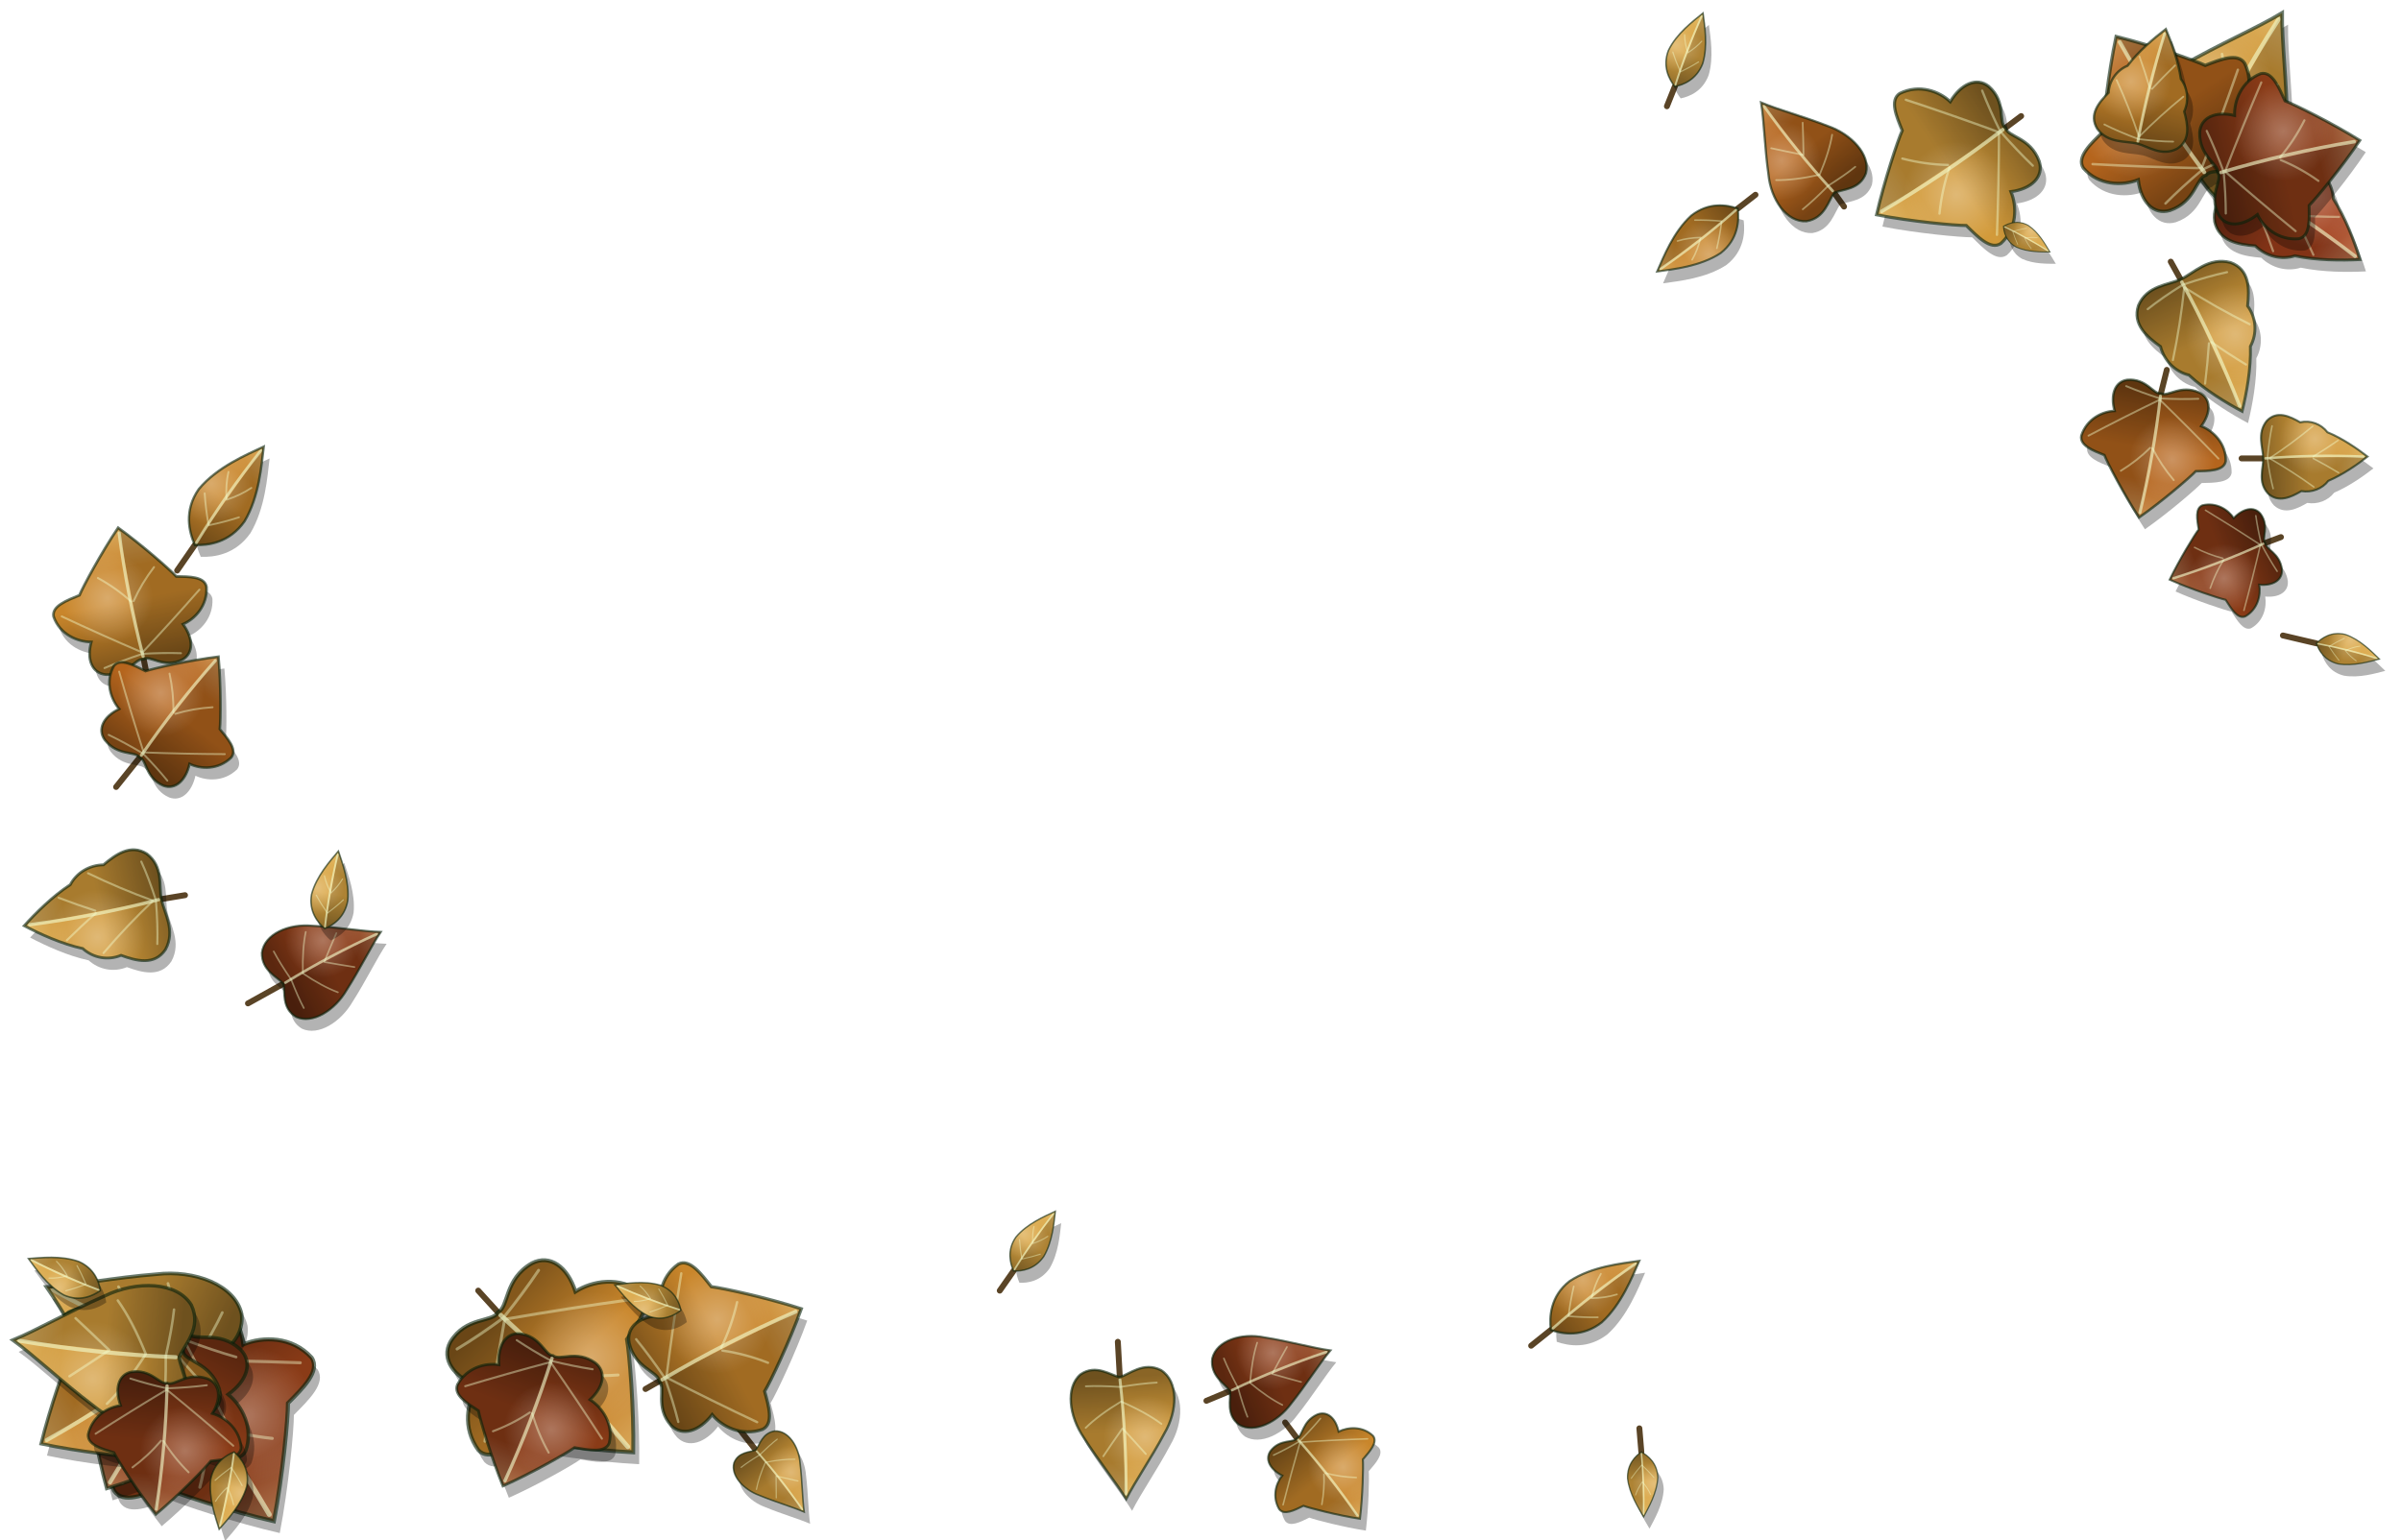
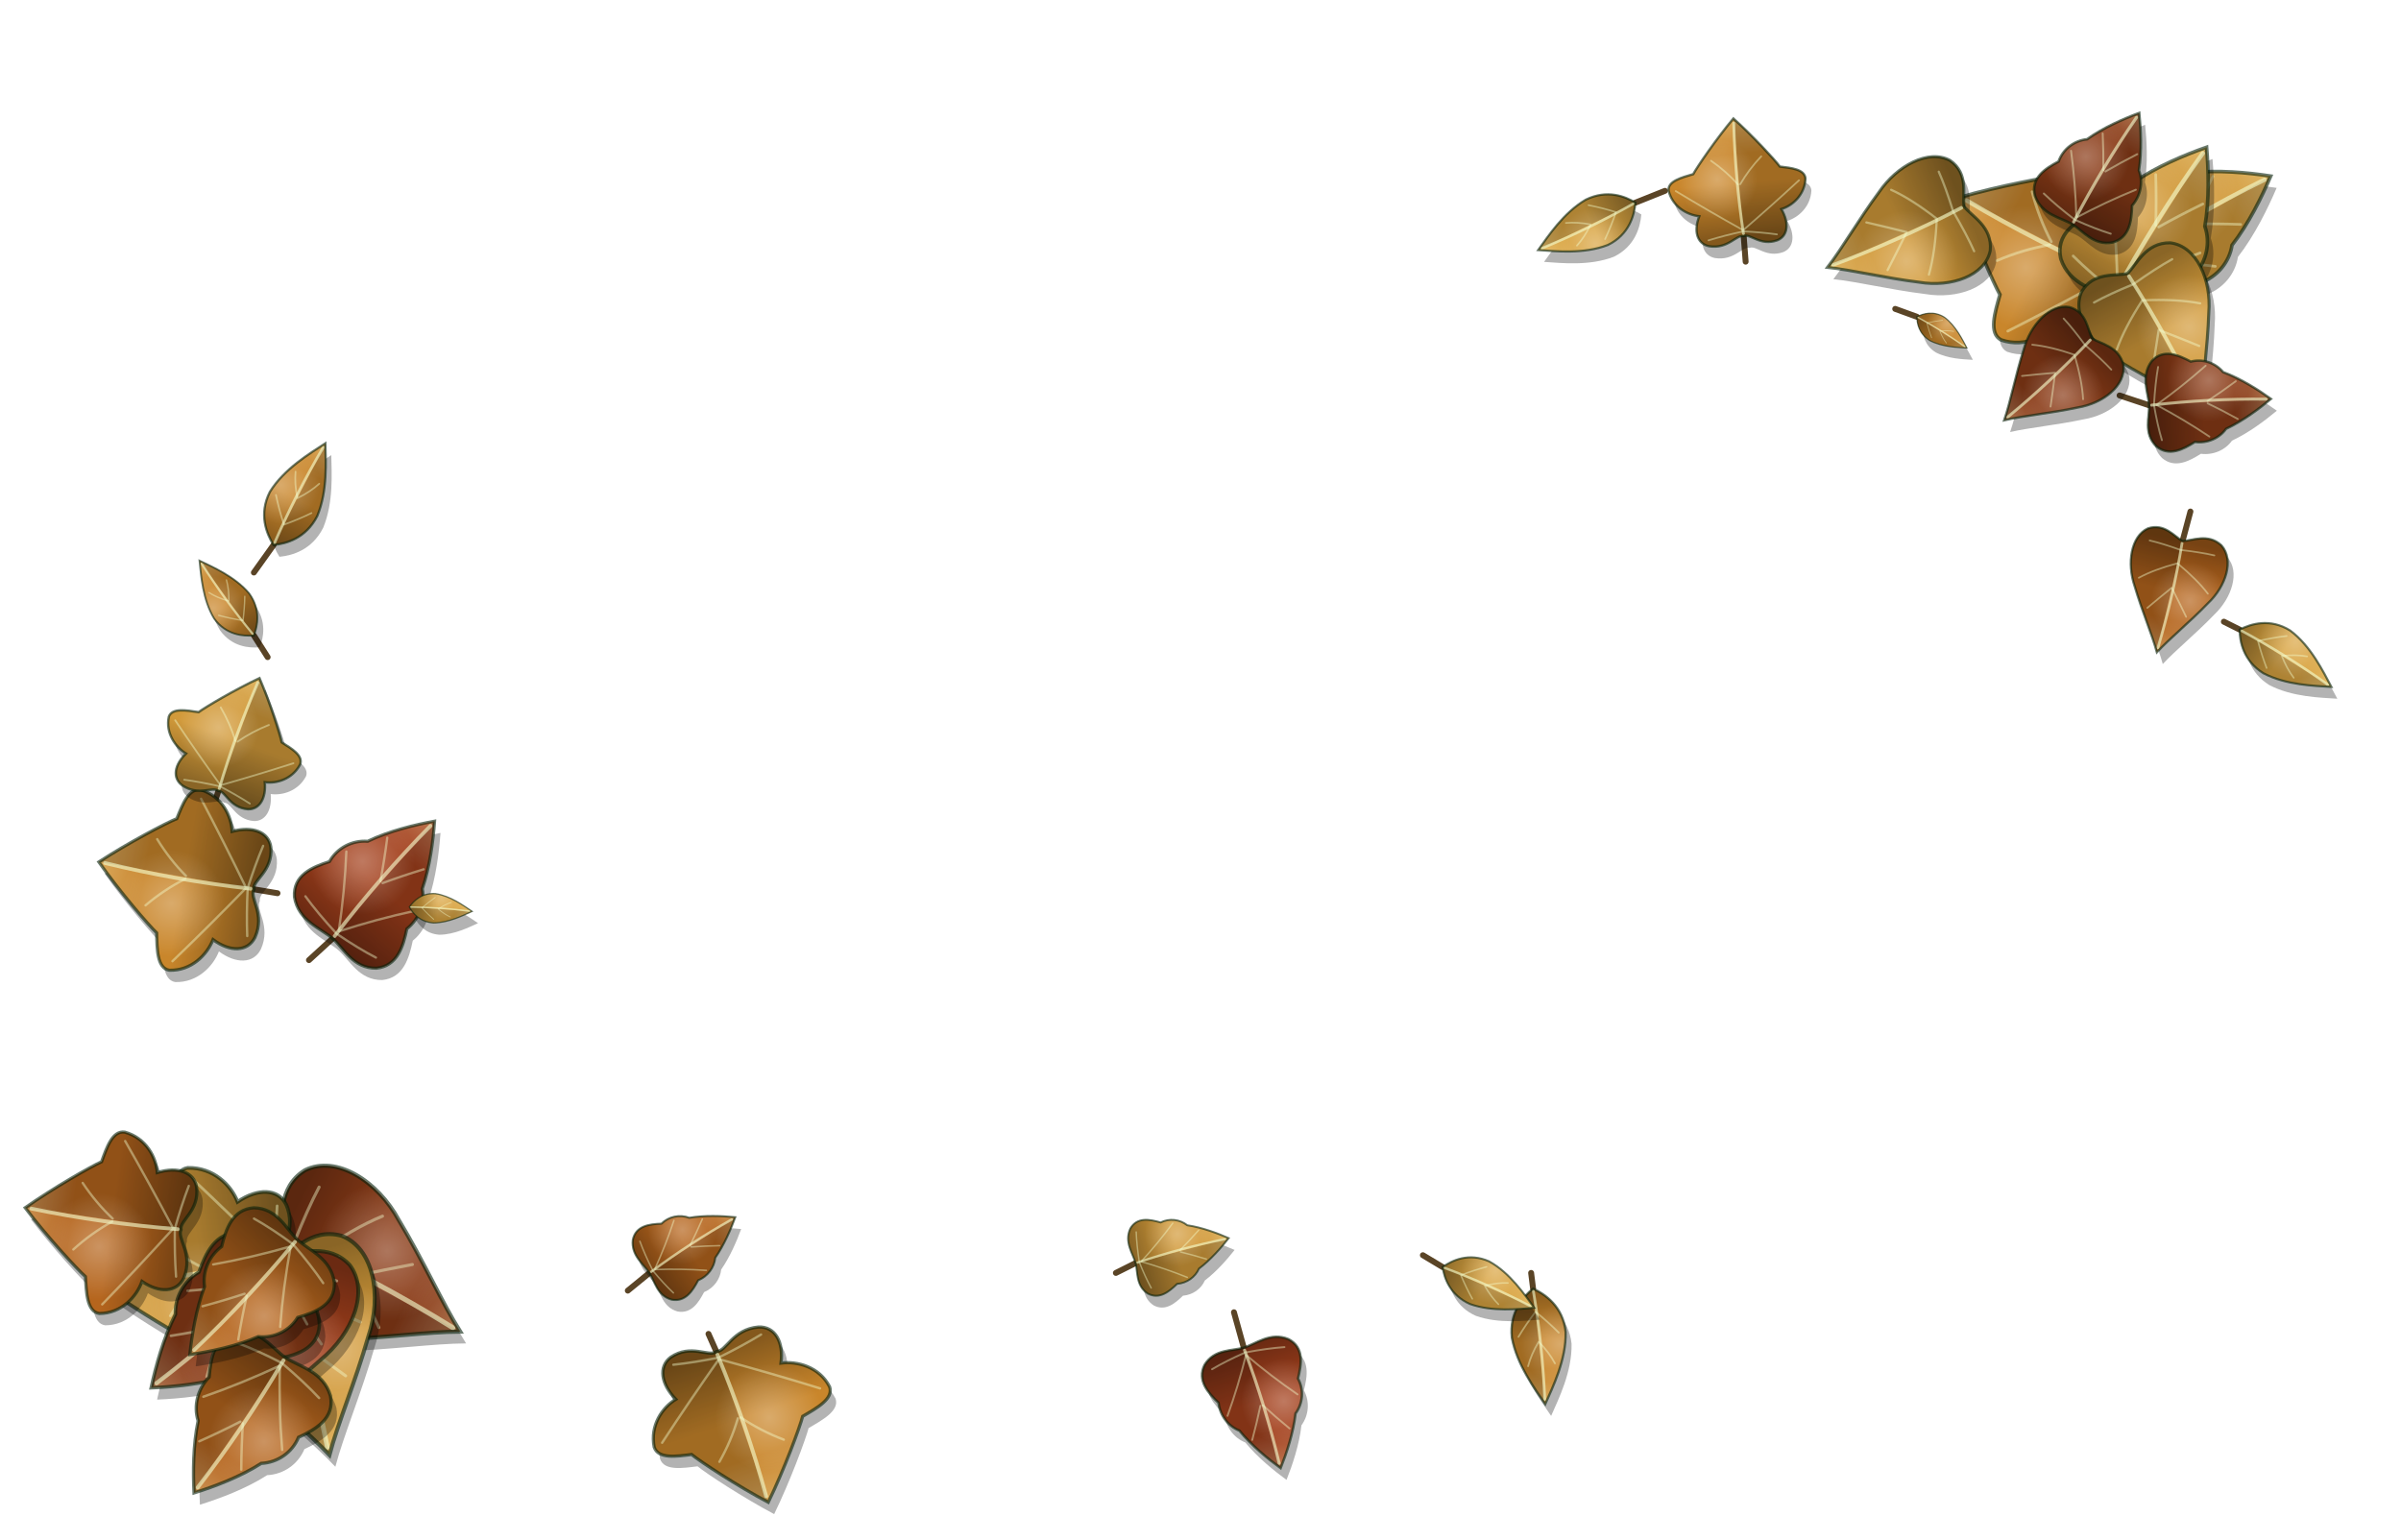
<svg xmlns="http://www.w3.org/2000/svg" viewBox="0 0 1220 782.5" preserveAspectRatio="none">
  <defs>
    <linearGradient id="lg" gradientUnits="userSpaceOnUse" x1="0" y1="0" x2="100" y2="0">
      <stop offset="0" stop-color="#000" stop-opacity=".34" />
      <stop offset=".45" stop-color="#000" stop-opacity="0" />
      <stop offset=".7" stop-color="#fff" stop-opacity="0" />
      <stop offset="1" stop-color="#fff7c0" stop-opacity=".3" />
    </linearGradient>
    <radialGradient id="ls" gradientUnits="userSpaceOnUse" cx="50" cy="-18" r="34">
      <stop offset="0" stop-color="#fff" stop-opacity=".3" />
      <stop offset="1" stop-color="#fff" stop-opacity="0" />
    </radialGradient>
    <path id="ivy5-s" d="M0 0C2 -6 -10 -14 -6 -30C-3 -40 8 -42 20 -36C22 -46 30 -58 44 -60C52 -60 54 -48 56 -38C62 -34 84 -16 100 0C84 15 62 32 56 35.7C54 45.1 52 56.4 44 56.4C30 54.5 22 43.2 20 33.8C8 39.5 -3 37.6 -6 28.2C-10 13.2 2 5.6 0 0Z" />
    <g id="ivy5">
      <path d="M0 0C2 -6 -10 -14 -6 -30C-3 -40 8 -42 20 -36C22 -46 30 -58 44 -60C52 -60 54 -48 56 -38C62 -34 84 -16 100 0C84 15 62 32 56 35.7C54 45.1 52 56.4 44 56.4C30 54.5 22 43.2 20 33.8C8 39.5 -3 37.6 -6 28.2C-10 13.2 2 5.6 0 0Z" />
      <path d="M0 0C2 -6 -10 -14 -6 -30C-3 -40 8 -42 20 -36C22 -46 30 -58 44 -60C52 -60 54 -48 56 -38C62 -34 84 -16 100 0C84 15 62 32 56 35.7C54 45.1 52 56.4 44 56.4C30 54.5 22 43.2 20 33.8C8 39.5 -3 37.6 -6 28.2C-10 13.2 2 5.6 0 0Z" fill="url(#lg)" />
      <path d="M100 0C84 15 62 32 56 35.7C54 45.1 52 56.4 44 56.4C30 54.5 22 43.2 20 33.8C8 39.5 -3 37.6 -6 28.2C-10 13.2 2 5.6 0 0Z" fill="#000" fill-opacity=".2" />
      <path d="M0 0C2 -6 -10 -14 -6 -30C-3 -40 8 -42 20 -36C22 -46 30 -58 44 -60C52 -60 54 -48 56 -38C62 -34 84 -16 100 0C84 15 62 32 56 35.7C54 45.1 52 56.4 44 56.4C30 54.5 22 43.2 20 33.8C8 39.5 -3 37.6 -6 28.2C-10 13.2 2 5.6 0 0Z" fill="url(#ls)" />
      <path d="M4 0Q2 -16 -1 -30M4 0Q2 15 -1 28.2M5 0Q24 -28 43 -54M5 0Q24 26.3 43 50.8M44 -1Q56 -10 66 -22M44 0.9Q56 9.4 66 20.7" fill="none" stroke="#f3ffd0" stroke-opacity=".42" stroke-width="1.5" stroke-linecap="round" />
      <path d="M2 0Q50 -3 96 0" fill="none" stroke="#f3ffd0" stroke-opacity=".6" stroke-width="2.4" stroke-linecap="round" />
      <path d="M0 0C2 -6 -10 -14 -6 -30C-3 -40 8 -42 20 -36C22 -46 30 -58 44 -60C52 -60 54 -48 56 -38C62 -34 84 -16 100 0C84 15 62 32 56 35.7C54 45.1 52 56.4 44 56.4C30 54.5 22 43.2 20 33.8C8 39.5 -3 37.6 -6 28.2C-10 13.2 2 5.6 0 0Z" fill="none" stroke="#06200a" stroke-opacity=".6" stroke-width="2" />
    </g>
    <path id="ivy3-s" d="M0 0C0 -10 -6 -24 4 -36C14 -46 26 -40 36 -34C46 -36 56 -32 62 -24C76 -18 90 -8 100 0C90 7.5 76 16.9 62 22.6C56 30.1 46 33.8 36 32C26 37.6 14 43.2 4 33.8C-6 22.6 0 9.4 0 0Z" />
    <g id="ivy3">
      <path d="M0 0C0 -10 -6 -24 4 -36C14 -46 26 -40 36 -34C46 -36 56 -32 62 -24C76 -18 90 -8 100 0C90 7.5 76 16.9 62 22.6C56 30.1 46 33.8 36 32C26 37.6 14 43.2 4 33.8C-6 22.6 0 9.4 0 0Z" />
      <path d="M0 0C0 -10 -6 -24 4 -36C14 -46 26 -40 36 -34C46 -36 56 -32 62 -24C76 -18 90 -8 100 0C90 7.5 76 16.9 62 22.6C56 30.1 46 33.8 36 32C26 37.6 14 43.2 4 33.8C-6 22.6 0 9.4 0 0Z" fill="url(#lg)" />
      <path d="M100 0C90 7.5 76 16.9 62 22.6C56 30.1 46 33.8 36 32C26 37.6 14 43.2 4 33.8C-6 22.6 0 9.4 0 0Z" fill="#000" fill-opacity=".2" />
      <path d="M0 0C0 -10 -6 -24 4 -36C14 -46 26 -40 36 -34C46 -36 56 -32 62 -24C76 -18 90 -8 100 0C90 7.5 76 16.9 62 22.6C56 30.1 46 33.8 36 32C26 37.6 14 43.2 4 33.8C-6 22.6 0 9.4 0 0Z" fill="url(#ls)" />
      <path d="M4 0Q6 -18 9 -31M4 0Q6 16.9 9 29.1M6 0Q28 -14 48 -30M6 0Q28 13.2 48 28.2M48 -1Q60 -8 72 -16M48 0.9Q60 7.5 72 15" fill="none" stroke="#f3ffd0" stroke-opacity=".42" stroke-width="1.5" stroke-linecap="round" />
      <path d="M2 0Q50 -3 96 0" fill="none" stroke="#f3ffd0" stroke-opacity=".6" stroke-width="2.4" stroke-linecap="round" />
      <path d="M0 0C0 -10 -6 -24 4 -36C14 -46 26 -40 36 -34C46 -36 56 -32 62 -24C76 -18 90 -8 100 0C90 7.5 76 16.9 62 22.6C56 30.1 46 33.8 36 32C26 37.6 14 43.2 4 33.8C-6 22.6 0 9.4 0 0Z" fill="none" stroke="#06200a" stroke-opacity=".6" stroke-width="2" />
    </g>
    <path id="heart-s" d="M0 0C-2 -8 -12 -20 -4 -34C6 -48 30 -46 48 -34C68 -22 86 -8 100 0C86 7.5 68 20.7 48 32C30 43.2 6 45.1 -4 32C-12 18.8 -2 7.5 0 0Z" />
    <g id="heart">
      <path d="M0 0C-2 -8 -12 -20 -4 -34C6 -48 30 -46 48 -34C68 -22 86 -8 100 0C86 7.5 68 20.7 48 32C30 43.2 6 45.1 -4 32C-12 18.8 -2 7.5 0 0Z" />
      <path d="M0 0C-2 -8 -12 -20 -4 -34C6 -48 30 -46 48 -34C68 -22 86 -8 100 0C86 7.5 68 20.7 48 32C30 43.2 6 45.1 -4 32C-12 18.8 -2 7.5 0 0Z" fill="url(#lg)" />
      <path d="M100 0C86 7.5 68 20.7 48 32C30 43.2 6 45.1 -4 32C-12 18.8 -2 7.5 0 0Z" fill="#000" fill-opacity=".2" />
      <path d="M0 0C-2 -8 -12 -20 -4 -34C6 -48 30 -46 48 -34C68 -22 86 -8 100 0C86 7.5 68 20.7 48 32C30 43.2 6 45.1 -4 32C-12 18.8 -2 7.5 0 0Z" fill="url(#ls)" />
      <path d="M8 0Q6 -18 6 -30M8 0Q6 16.9 6 28.2M20 0Q30 -20 40 -32M20 0Q30 18.8 40 30.1M42 0Q54 -10 64 -18M42 0Q54 9.4 64 16.9" fill="none" stroke="#f3ffd0" stroke-opacity=".42" stroke-width="1.5" stroke-linecap="round" />
      <path d="M2 0Q50 -3 96 0" fill="none" stroke="#f3ffd0" stroke-opacity=".6" stroke-width="2.4" stroke-linecap="round" />
      <path d="M0 0C-2 -8 -12 -20 -4 -34C6 -48 30 -46 48 -34C68 -22 86 -8 100 0C86 7.5 68 20.7 48 32C30 43.2 6 45.1 -4 32C-12 18.8 -2 7.5 0 0Z" fill="none" stroke="#06200a" stroke-opacity=".6" stroke-width="2" />
    </g>
    <path id="young-s" d="M0 0C6 -10 18 -24 40 -24C64 -22 86 -8 100 0C86 7.5 64 20.7 40 22.6C18 22.6 6 9.4 0 0Z" />
    <g id="young">
      <path d="M0 0C6 -10 18 -24 40 -24C64 -22 86 -8 100 0C86 7.5 64 20.7 40 22.6C18 22.6 6 9.4 0 0Z" />
      <path d="M0 0C6 -10 18 -24 40 -24C64 -22 86 -8 100 0C86 7.5 64 20.7 40 22.6C18 22.6 6 9.4 0 0Z" fill="url(#lg)" />
      <path d="M100 0C86 7.5 64 20.7 40 22.6C18 22.6 6 9.4 0 0Z" fill="#000" fill-opacity=".2" />
      <path d="M0 0C6 -10 18 -24 40 -24C64 -22 86 -8 100 0C86 7.5 64 20.7 40 22.6C18 22.6 6 9.4 0 0Z" fill="url(#ls)" />
      <path d="M20 0Q30 -10 40 -18M20 0Q30 9.4 40 16.9M46 0Q56 -8 66 -12M46 0Q56 7.5 66 11.3" fill="none" stroke="#f3ffd0" stroke-opacity=".42" stroke-width="1.5" stroke-linecap="round" />
      <path d="M2 0Q50 -3 96 0" fill="none" stroke="#f3ffd0" stroke-opacity=".6" stroke-width="2.4" stroke-linecap="round" />
      <path d="M0 0C6 -10 18 -24 40 -24C64 -22 86 -8 100 0C86 7.5 64 20.7 40 22.6C18 22.6 6 9.4 0 0Z" fill="none" stroke="#06200a" stroke-opacity=".6" stroke-width="2" />
    </g>
  </defs>
-   <path d="M123 718L119 738M243 656L253 667M288 671L281 689M328 706L335 702M373 723L384 737M508 656L515 646M568 682L569 700M613 712L625 707M653 723L659 731M778 684L788 676M833 726L834 738M59 660L51 656M126 510L144 500M94 455L82 457M59 400L71 385M77 355L73 335M90 290L99 277M1082 88L1086 73M1027 59L1019 65M937 105L932 98M892 99L883 106M847 54L851 44M1103 133L1108 142M1101 188L1098 200M1139 233L1150 233M1159 273L1151 276M1160 323L1177 327M354 669L346 666M162 489L165 472M1001 105L1018 115" fill="none" stroke="#5a4426" stroke-width="3" stroke-linecap="round" />
-   <use href="#ivy5-s" transform="translate(84 693) rotate(56) scale(1.04)" fill-opacity=".3" />
-   <use href="#ivy5" transform="translate(81 687) rotate(56) scale(1.04)" fill="#8a3b17" />
-   <use href="#ivy5-s" transform="translate(256 673) rotate(46) scale(0.99)" fill-opacity=".3" />
-   <use href="#ivy5" transform="translate(253 667) rotate(46) scale(0.99)" fill="#c9862b" />
-   <use href="#heart-s" transform="translate(1118 93) rotate(-61) scale(0.92)" fill-opacity=".3" />
-   <use href="#heart" transform="translate(1115 87) rotate(-61) scale(0.92)" fill="#d29a3a" />
-   <use href="#heart-s" transform="translate(110 699) rotate(205) scale(0.92)" fill-opacity=".3" />
-   <use href="#heart" transform="translate(107 693) rotate(205) scale(0.92)" fill="#d29a3a" />
-   <use href="#ivy5-s" transform="translate(99 684) rotate(118) scale(0.89)" fill-opacity=".3" />
-   <use href="#ivy5" transform="translate(96 678) rotate(118) scale(0.89)" fill="#8a3b17" />
-   <use href="#ivy5-s" transform="translate(96 693) rotate(147) scale(0.86)" fill-opacity=".3" />
-   <use href="#ivy5" transform="translate(93 687) rotate(147) scale(0.86)" fill="#c9862b" />
-   <use href="#heart-s" transform="translate(94 696) rotate(186) scale(0.85)" fill-opacity=".3" />
-   <use href="#heart" transform="translate(91 690) rotate(186) scale(0.85)" fill="#d29a3a" />
-   <use href="#ivy5-s" transform="translate(1124 95) rotate(-123) scale(0.84)" fill-opacity=".3" />
-   <use href="#ivy5" transform="translate(1121 89) rotate(-123) scale(0.84)" fill="#b5651d" />
-   <use href="#ivy5-s" transform="translate(338 708) rotate(-27) scale(0.81)" fill-opacity=".3" />
-   <use href="#ivy5" transform="translate(335 702) rotate(-27) scale(0.81)" fill="#c9862b" />
-   <use href="#ivy5-s" transform="translate(1022 71) rotate(-214) scale(0.79)" fill-opacity=".3" />
-   <use href="#ivy5" transform="translate(1019 65) rotate(-214) scale(0.79)" fill="#d29a3a" />
-   <use href="#ivy3-s" transform="translate(1140 96) rotate(34) scale(0.75)" fill-opacity=".3" />
-   <use href="#ivy3" transform="translate(1137 90) rotate(34) scale(0.75)" fill="#a3401c" />
-   <use href="#ivy5-s" transform="translate(1130 94) rotate(-13) scale(0.74)" fill-opacity=".3" />
-   <use href="#ivy5" transform="translate(1127 88) rotate(-13) scale(0.74)" fill="#8a3b17" />
-   <use href="#ivy3-s" transform="translate(1111 148) rotate(65) scale(0.74)" fill-opacity=".3" />
-   <use href="#ivy3" transform="translate(1108 142) rotate(65) scale(0.74)" fill="#d29a3a" />
-   <use href="#ivy5-s" transform="translate(284 695) rotate(111) scale(0.71)" fill-opacity=".3" />
-   <use href="#ivy5" transform="translate(281 689) rotate(111) scale(0.71)" fill="#8a3b17" />
-   <use href="#ivy3-s" transform="translate(85 463) rotate(-191) scale(0.71)" fill-opacity=".3" />
-   <use href="#ivy3" transform="translate(82 457) rotate(-191) scale(0.71)" fill="#d29a3a" />
-   <use href="#ivy5-s" transform="translate(76 341) rotate(-101) scale(0.68)" fill-opacity=".3" />
-   <use href="#ivy5" transform="translate(73 335) rotate(-101) scale(0.68)" fill="#c9862b" />
-   <use href="#ivy5-s" transform="translate(88 709) rotate(95) scale(0.67)" fill-opacity=".3" />
-   <use href="#ivy5" transform="translate(85 703) rotate(95) scale(0.67)" fill="#8a3b17" />
-   <use href="#ivy5-s" transform="translate(74 391) rotate(-52) scale(0.65)" fill-opacity=".3" />
-   <use href="#ivy5" transform="translate(71 385) rotate(-52) scale(0.65)" fill="#b5651d" />
-   <use href="#ivy5-s" transform="translate(1101 206) rotate(100) scale(0.64)" fill-opacity=".3" />
-   <use href="#ivy5" transform="translate(1098 200) rotate(100) scale(0.64)" fill="#b5651d" />
-   <use href="#heart-s" transform="translate(572 706) rotate(87) scale(0.62)" fill-opacity=".3" />
-   <use href="#heart" transform="translate(569 700) rotate(87) scale(0.62)" fill="#d29a3a" />
-   <use href="#young-s" transform="translate(102 283) rotate(-55) scale(0.61)" fill-opacity=".3" />
-   <use href="#young" transform="translate(99 277) rotate(-55) scale(0.61)" fill="#c9862b" />
-   <use href="#ivy3-s" transform="translate(1089 79) rotate(-76) scale(0.60)" fill-opacity=".3" />
-   <use href="#ivy3" transform="translate(1086 73) rotate(-76) scale(0.60)" fill="#c9862b" />
-   <use href="#heart-s" transform="translate(935 104) rotate(231) scale(0.59)" fill-opacity=".3" />
-   <use href="#heart" transform="translate(932 98) rotate(231) scale(0.59)" fill="#b5651d" />
-   <use href="#young-s" transform="translate(791 682) rotate(-38) scale(0.57)" fill-opacity=".3" />
-   <use href="#young" transform="translate(788 676) rotate(-38) scale(0.57)" fill="#c9862b" />
-   <use href="#heart-s" transform="translate(147 506) rotate(-28) scale(0.56)" fill-opacity=".3" />
-   <use href="#heart" transform="translate(144 500) rotate(-28) scale(0.56)" fill="#8a3b17" />
-   <use href="#heart-s" transform="translate(628 713) rotate(-22) scale(0.55)" fill-opacity=".3" />
-   <use href="#heart" transform="translate(625 707) rotate(-22) scale(0.55)" fill="#8a3b17" />
-   <use href="#ivy3-s" transform="translate(1153 239) rotate(-1) scale(0.53)" fill-opacity=".3" />
-   <use href="#ivy3" transform="translate(1150 233) rotate(-1) scale(0.53)" fill="#d29a3a" />
-   <use href="#ivy5-s" transform="translate(1154 282) rotate(159) scale(0.52)" fill-opacity=".3" />
-   <use href="#ivy5" transform="translate(1151 276) rotate(159) scale(0.52)" fill="#8a3b17" />
-   <use href="#young-s" transform="translate(886 112) rotate(-218) scale(0.52)" fill-opacity=".3" />
-   <use href="#young" transform="translate(883 106) rotate(-218) scale(0.52)" fill="#c9862b" />
-   <use href="#ivy5-s" transform="translate(662 737) rotate(52) scale(0.52)" fill-opacity=".3" />
-   <use href="#ivy5" transform="translate(659 731) rotate(52) scale(0.52)" fill="#c9862b" />
-   <use href="#young-s" transform="translate(168 478) rotate(-80) scale(0.40)" fill-opacity=".3" />
-   <use href="#young" transform="translate(165 472) rotate(-80) scale(0.40)" fill="#d9a441" />
-   <use href="#heart-s" transform="translate(387 743) rotate(52) scale(0.40)" fill-opacity=".3" />
-   <use href="#heart" transform="translate(384 737) rotate(52) scale(0.40)" fill="#d29a3a" />
-   <use href="#young-s" transform="translate(54 662) rotate(-156) scale(0.40)" fill-opacity=".3" />
-   <use href="#young" transform="translate(51 656) rotate(-156) scale(0.40)" fill="#d9a441" />
-   <use href="#young-s" transform="translate(122 744) rotate(101) scale(0.40)" fill-opacity=".3" />
-   <use href="#young" transform="translate(119 738) rotate(101) scale(0.40)" fill="#d9a441" />
-   <use href="#young-s" transform="translate(854 50) rotate(-69) scale(0.40)" fill-opacity=".3" />
-   <use href="#young" transform="translate(851 44) rotate(-69) scale(0.40)" fill="#d9a441" />
-   <use href="#young-s" transform="translate(518 652) rotate(-55) scale(0.37)" fill-opacity=".3" />
-   <use href="#young" transform="translate(515 646) rotate(-55) scale(0.37)" fill="#d9a441" />
-   <use href="#young-s" transform="translate(349 672) rotate(-159) scale(0.36)" fill-opacity=".3" />
-   <use href="#young" transform="translate(346 666) rotate(-159) scale(0.36)" fill="#d9a441" />
-   <use href="#young-s" transform="translate(1180 333) rotate(14) scale(0.33)" fill-opacity=".3" />
-   <use href="#young" transform="translate(1177 327) rotate(14) scale(0.33)" fill="#d9a441" />
-   <use href="#young-s" transform="translate(837 744) rotate(88) scale(0.33)" fill-opacity=".3" />
-   <use href="#young" transform="translate(834 738) rotate(88) scale(0.33)" fill="#d9a441" />
-   <use href="#young-s" transform="translate(1021 121) rotate(29) scale(0.27)" fill-opacity=".3" />
-   <use href="#young" transform="translate(1018 115) rotate(29) scale(0.27)" fill="#d9a441" />
+   <path d="M156 674L145 690M319 656L330 647M360 678L364 687M567 647L577 642M627 667L632 685M723 638L733 644M778 647L779 655M111 628L92 625M157 488L169 477M141 454L129 452M108 411L111 402M136 334L129 323M129 291L139 277M1044 129L1053 114M1006 101L998 105M887 133L886 120M846 97L831 103M1072 171L1063 172M1077 201L1092 206M1113 260L1109 275M1130 316L1138 320M195 460L208 461M963 157L974 161" fill="none" stroke="#5a4426" stroke-width="3" stroke-linecap="round" />
+   <use href="#heart-s" transform="translate(145 634) rotate(28) scale(1.04)" fill-opacity=".3" />
+   <use href="#heart" transform="translate(142 628) rotate(28) scale(1.04)" fill="#8a3b17" />
+   <use href="#heart-s" transform="translate(144 647) rotate(75) scale(1.02)" fill-opacity=".3" />
+   <use href="#heart" transform="translate(141 641) rotate(75) scale(1.02)" fill="#d29a3a" />
+   <use href="#heart-s" transform="translate(148 643) rotate(107) scale(0.97)" fill-opacity=".3" />
+   <use href="#heart" transform="translate(145 637) rotate(107) scale(0.97)" fill="#a3401c" />
+   <use href="#ivy5-s" transform="translate(147 645) rotate(171) scale(0.93)" fill-opacity=".3" />
+   <use href="#ivy5" transform="translate(144 639) rotate(171) scale(0.93)" fill="#d29a3a" />
+   <use href="#ivy5-s" transform="translate(1081 148) rotate(-153) scale(0.92)" fill-opacity=".3" />
+   <use href="#ivy5" transform="translate(1078 142) rotate(-153) scale(0.92)" fill="#c9862b" />
+   <use href="#ivy3-s" transform="translate(1078 141) rotate(-30) scale(0.91)" fill-opacity=".3" />
+   <use href="#ivy3" transform="translate(1075 135) rotate(-30) scale(0.91)" fill="#d29a3a" />
+   <use href="#ivy3-s" transform="translate(1076 158) rotate(-58) scale(0.91)" fill-opacity=".3" />
+   <use href="#ivy3" transform="translate(1073 152) rotate(-58) scale(0.91)" fill="#d29a3a" />
+   <use href="#ivy3-s" transform="translate(147 653) rotate(139) scale(0.89)" fill-opacity=".3" />
+   <use href="#ivy3" transform="translate(144 647) rotate(139) scale(0.89)" fill="#8a3b17" />
+   <use href="#ivy3-s" transform="translate(148 696) rotate(124) scale(0.83)" fill-opacity=".3" />
+   <use href="#ivy3" transform="translate(145 690) rotate(124) scale(0.83)" fill="#b5651d" />
+   <use href="#ivy5-s" transform="translate(367 693) rotate(71) scale(0.81)" fill-opacity=".3" />
+   <use href="#ivy5" transform="translate(364 687) rotate(71) scale(0.81)" fill="#c9862b" />
+   <use href="#ivy5-s" transform="translate(95 631) rotate(-172) scale(0.80)" fill-opacity=".3" />
+   <use href="#ivy5" transform="translate(92 625) rotate(-172) scale(0.80)" fill="#b5651d" />
+   <use href="#ivy5-s" transform="translate(132 458) rotate(-170) scale(0.80)" fill-opacity=".3" />
+   <use href="#ivy5" transform="translate(129 452) rotate(-170) scale(0.80)" fill="#c9862b" />
+   <use href="#ivy3-s" transform="translate(154 636) rotate(133) scale(0.80)" fill-opacity=".3" />
+   <use href="#ivy3" transform="translate(151 630) rotate(133) scale(0.80)" fill="#b5651d" />
+   <use href="#ivy3-s" transform="translate(172 483) rotate(-49) scale(0.79)" fill-opacity=".3" />
+   <use href="#ivy3" transform="translate(169 477) rotate(-49) scale(0.79)" fill="#a3401c" />
+   <use href="#heart-s" transform="translate(1084 145) rotate(61) scale(0.78)" fill-opacity=".3" />
+   <use href="#heart" transform="translate(1081 139) rotate(61) scale(0.78)" fill="#d29a3a" />
+   <use href="#heart-s" transform="translate(1001 111) rotate(-204) scale(0.76)" fill-opacity=".3" />
+   <use href="#heart" transform="translate(998 105) rotate(-204) scale(0.76)" fill="#d29a3a" />
+   <use href="#ivy3-s" transform="translate(1056 120) rotate(-59) scale(0.66)" fill-opacity=".3" />
+   <use href="#ivy3" transform="translate(1053 114) rotate(-59) scale(0.66)" fill="#8a3b17" />
+   <use href="#ivy3-s" transform="translate(635 691) rotate(73) scale(0.64)" fill-opacity=".3" />
+   <use href="#ivy3" transform="translate(632 685) rotate(73) scale(0.64)" fill="#a3401c" />
+   <use href="#ivy3-s" transform="translate(1095 212) rotate(-3) scale(0.62)" fill-opacity=".3" />
+   <use href="#ivy3" transform="translate(1092 206) rotate(-3) scale(0.62)" fill="#8a3b17" />
+   <use href="#ivy5-s" transform="translate(114 408) rotate(-70) scale(0.61)" fill-opacity=".3" />
+   <use href="#ivy5" transform="translate(111 402) rotate(-70) scale(0.61)" fill="#d29a3a" />
+   <use href="#heart-s" transform="translate(1066 178) rotate(137) scale(0.61)" fill-opacity=".3" />
+   <use href="#heart" transform="translate(1063 172) rotate(137) scale(0.61)" fill="#8a3b17" />
+   <use href="#ivy5-s" transform="translate(889 126) rotate(-95) scale(0.60)" fill-opacity=".3" />
+   <use href="#ivy5" transform="translate(886 120) rotate(-95) scale(0.60)" fill="#c9862b" />
+   <use href="#young-s" transform="translate(782 661) rotate(84) scale(0.59)" fill-opacity=".3" />
+   <use href="#young" transform="translate(779 655) rotate(84) scale(0.59)" fill="#c9862b" />
+   <use href="#heart-s" transform="translate(1112 281) rotate(103) scale(0.58)" fill-opacity=".3" />
+   <use href="#heart" transform="translate(1109 275) rotate(103) scale(0.58)" fill="#b5651d" />
+   <use href="#young-s" transform="translate(142 283) rotate(-63) scale(0.58)" fill-opacity=".3" />
+   <use href="#young" transform="translate(139 277) rotate(-63) scale(0.58)" fill="#c9862b" />
+   <use href="#young-s" transform="translate(1141 326) rotate(32) scale(0.55)" fill-opacity=".3" />
+   <use href="#young" transform="translate(1138 320) rotate(32) scale(0.55)" fill="#d9a441" />
+   <use href="#young-s" transform="translate(834 109) rotate(-206) scale(0.55)" fill-opacity=".3" />
+   <use href="#young" transform="translate(831 103) rotate(-206) scale(0.55)" fill="#d9a441" />
+   <use href="#ivy3-s" transform="translate(333 653) rotate(-33) scale(0.52)" fill-opacity=".3" />
+   <use href="#ivy3" transform="translate(330 647) rotate(-33) scale(0.52)" fill="#b5651d" />
+   <use href="#young-s" transform="translate(736 650) rotate(24) scale(0.51)" fill-opacity=".3" />
+   <use href="#young" transform="translate(733 644) rotate(24) scale(0.51)" fill="#d9a441" />
+   <use href="#ivy3-s" transform="translate(580 648) rotate(-15) scale(0.49)" fill-opacity=".3" />
+   <use href="#ivy3" transform="translate(577 642) rotate(-15) scale(0.49)" fill="#d29a3a" />
+   <use href="#young-s" transform="translate(132 329) rotate(-126) scale(0.47)" fill-opacity=".3" />
+   <use href="#young" transform="translate(129 323) rotate(-126) scale(0.47)" fill="#c9862b" />
+   <use href="#young-s" transform="translate(211 467) rotate(4) scale(0.32)" fill-opacity=".3" />
+   <use href="#young" transform="translate(208 461) rotate(4) scale(0.32)" fill="#d9a441" />
+   <use href="#young-s" transform="translate(977 167) rotate(32) scale(0.30)" fill-opacity=".3" />
+   <use href="#young" transform="translate(974 161) rotate(32) scale(0.30)" fill="#c9862b" />
</svg>
